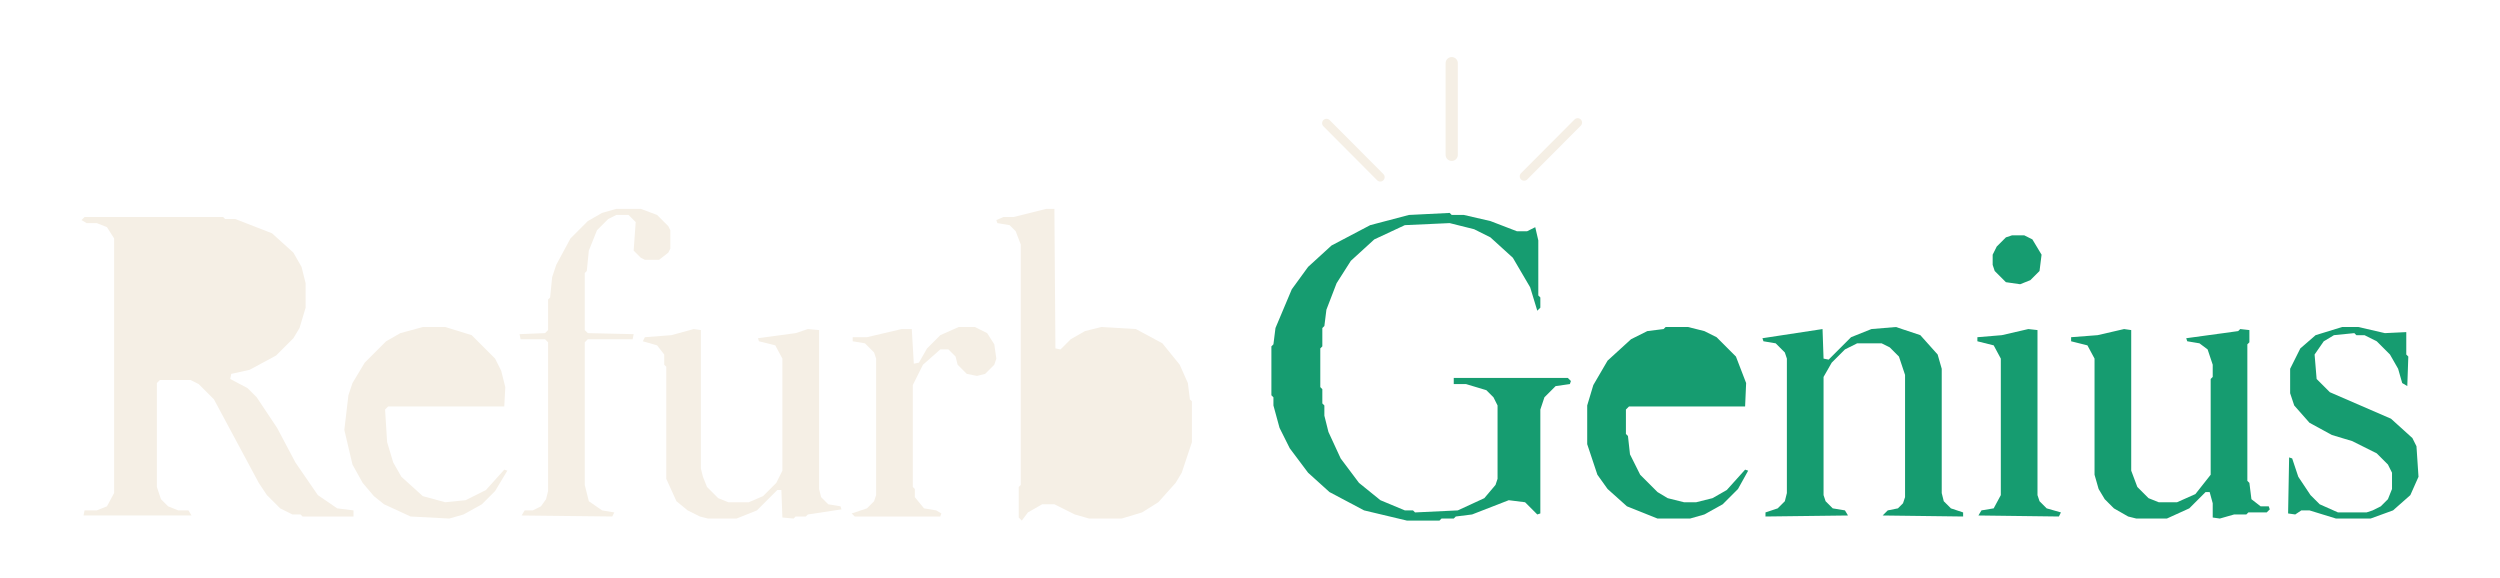
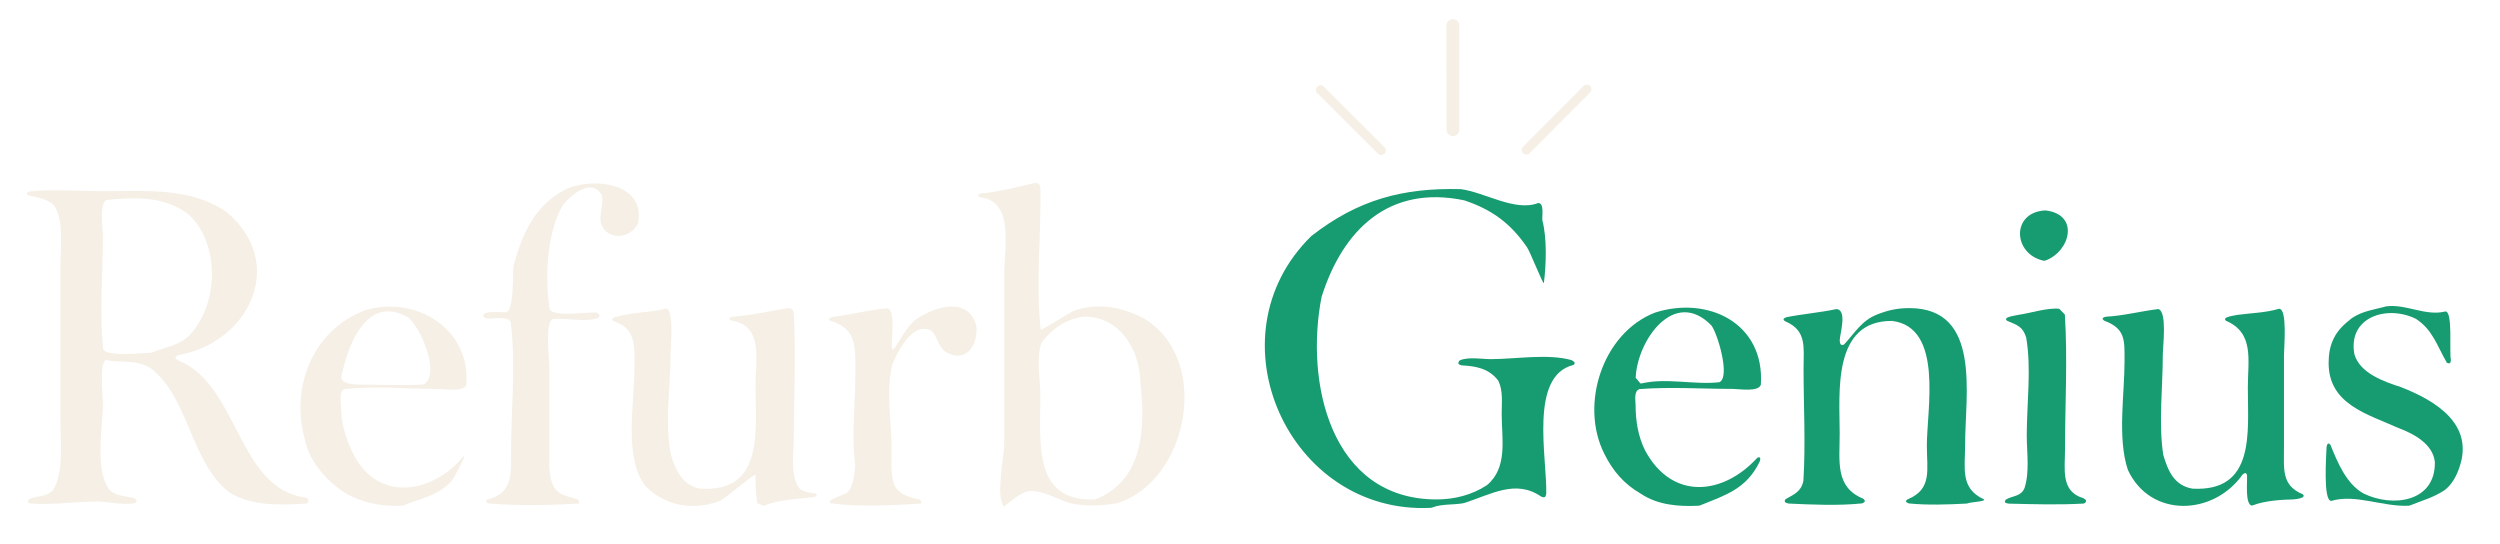
- <svg xmlns="http://www.w3.org/2000/svg" viewBox="108.50 533.00 1227.00 283.50">
+ <svg xmlns="http://www.w3.org/2000/svg" viewBox="137.53 550.00 1176.03 255.76">
  <g fill="#F5EFE5" fill-rule="evenodd">
-     <path d="M 409.00 786.50 L 364.50 786.00 L 366.00 783.50 L 370.00 783.50 L 374.00 781.50 L 376.50 778.00 L 377.50 774.00 L 377.50 701.00 L 376.00 699.50 L 364.00 699.50 L 363.50 697.00 L 376.00 696.50 L 377.50 695.00 L 377.50 680.00 L 378.50 679.00 L 379.50 669.00 L 381.50 663.00 L 388.50 650.00 L 397.00 641.50 L 404.00 637.50 L 411.00 635.50 L 423.00 635.50 L 431.00 638.50 L 436.50 644.00 L 437.50 646.00 L 437.50 655.00 L 436.50 657.00 L 432.00 660.50 L 425.00 660.50 L 423.00 659.50 L 419.50 656.00 L 420.50 642.00 L 417.00 638.50 L 411.00 638.50 L 407.00 640.50 L 401.50 646.00 L 397.50 656.00 L 396.50 666.00 L 395.50 667.00 L 395.50 695.00 L 397.00 696.50 L 419.50 697.00 L 419.00 699.50 L 397.00 699.50 L 395.50 701.00 L 395.50 771.00 L 397.50 779.00 L 404.00 783.50 L 410.00 784.50 L 409.00 786.50 Z" />
-     <path d="M 610.00 788.50 L 608.50 787.00 L 608.50 772.00 L 609.50 771.00 L 609.50 653.00 L 607.00 646.50 L 604.00 643.50 L 598.00 642.50 L 597.50 641.00 L 601.00 639.50 L 606.00 639.50 L 622.00 635.50 L 626.00 635.50 L 626.50 704.00 L 629.00 704.50 L 634.00 699.50 L 641.00 695.50 L 649.00 693.50 L 666.00 694.50 L 679.00 701.50 L 687.50 712.00 L 691.50 721.00 L 692.50 729.00 L 693.50 730.00 L 693.50 750.00 L 688.50 765.00 L 685.50 770.00 L 677.00 779.50 L 669.00 784.50 L 659.00 787.50 L 643.00 787.50 L 636.00 785.50 L 626.00 780.50 L 620.00 780.50 L 613.00 784.50 L 610.00 788.50 Z" />
-     <path d="M 282.00 786.50 L 257.00 786.50 L 256.00 785.50 L 252.00 785.50 L 246.00 782.50 L 239.50 776.00 L 235.50 770.00 L 213.50 729.00 L 206.00 721.50 L 202.00 719.50 L 187.00 719.50 L 185.50 721.00 L 185.50 772.00 L 187.50 778.00 L 191.00 781.50 L 196.00 783.50 L 201.00 783.50 L 202.50 786.00 L 149.50 786.00 L 150.00 783.50 L 156.00 783.50 L 161.00 781.50 L 164.50 775.00 L 164.50 650.00 L 161.00 644.50 L 156.00 642.50 L 151.00 642.50 L 148.50 641.00 L 150.00 639.50 L 218.00 639.50 L 219.00 640.50 L 224.00 640.50 L 242.00 647.50 L 252.50 657.00 L 256.50 664.00 L 258.50 672.00 L 258.50 684.00 L 255.50 694.00 L 252.50 699.00 L 244.00 707.50 L 231.00 714.50 L 222.00 716.50 L 221.50 719.00 L 230.00 723.50 L 234.50 728.00 L 244.50 743.00 L 253.50 760.00 L 264.50 776.00 L 274.00 782.50 L 282.00 783.50 L 282.00 786.50 Z" />
-     <path d="M 208.50 715.00 L 213.00 714.50 L 222.00 710.50 L 230.50 702.00 L 234.50 693.00 L 235.50 684.00 L 236.50 683.00 L 235.50 667.00 L 230.50 656.00 L 220.00 646.50 L 211.00 643.50 L 187.00 643.50 L 185.50 645.00 L 185.50 714.00 L 187.00 715.50 L 208.50 715.00 Z" />
-     <path d="M 329.00 787.50 L 310.00 786.50 L 297.00 780.50 L 292.00 776.50 L 286.50 770.00 L 281.50 761.00 L 277.50 744.00 L 279.50 727.00 L 281.50 721.00 L 287.50 711.00 L 298.00 700.50 L 305.00 696.50 L 316.00 693.50 L 327.00 693.50 L 340.00 697.50 L 351.50 709.00 L 354.50 715.00 L 356.50 723.00 L 356.00 732.50 L 299.00 732.50 L 297.50 734.00 L 298.50 750.00 L 301.50 760.00 L 305.50 767.00 L 316.00 776.50 L 327.00 779.50 L 337.00 778.50 L 347.00 773.50 L 356.00 763.50 L 357.50 764.00 L 351.50 774.00 L 345.00 780.50 L 336.00 785.50 L 329.00 787.50 Z" />
-     <path d="M 570.00 786.50 L 528.00 786.50 L 526.50 785.00 L 534.00 782.50 L 537.50 779.00 L 538.50 776.00 L 538.50 709.00 L 537.50 706.00 L 533.00 701.50 L 527.00 700.50 L 527.00 698.50 L 534.00 698.50 L 551.00 694.50 L 556.00 694.50 L 557.00 711.50 L 559.50 711.00 L 563.50 704.00 L 570.00 697.50 L 579.00 693.50 L 587.00 693.50 L 593.00 696.50 L 596.50 702.00 L 597.50 709.00 L 596.50 712.00 L 592.00 716.50 L 588.00 717.50 L 583.00 716.50 L 578.50 712.00 L 577.50 708.00 L 574.00 704.50 L 570.00 704.50 L 561.50 712.00 L 556.50 722.00 L 556.50 772.00 L 557.50 773.00 L 557.50 777.00 L 562.00 782.50 L 568.00 783.50 L 570.50 785.00 L 570.00 786.50 Z" />
-     <path d="M 498.00 787.50 L 492.50 787.00 L 492.00 773.50 L 490.00 773.50 L 480.00 783.50 L 470.00 787.50 L 456.00 787.50 L 452.00 786.50 L 446.00 783.50 L 440.50 779.00 L 435.50 768.00 L 435.50 713.00 L 434.50 712.00 L 434.50 707.00 L 431.00 702.50 L 424.00 700.50 L 425.00 698.50 L 438.00 697.50 L 449.00 694.50 L 452.50 695.00 L 452.50 763.00 L 453.50 767.00 L 455.50 772.00 L 461.00 777.50 L 466.00 779.50 L 476.00 779.50 L 483.00 776.50 L 489.50 770.00 L 492.50 764.00 L 492.50 709.00 L 489.00 702.50 L 481.00 700.50 L 480.50 699.00 L 499.00 696.50 L 505.00 694.50 L 510.50 695.00 L 510.50 773.00 L 511.50 777.00 L 515.00 780.50 L 521.00 781.50 L 521.50 783.00 L 505.00 785.50 L 504.00 786.50 L 499.00 786.50 L 498.00 787.50 Z" />
-     <path d="M 337.50 729.00 L 338.50 728.00 L 338.50 720.00 L 337.50 719.00 L 336.50 710.00 L 332.50 702.00 L 329.00 698.50 L 324.00 696.50 L 314.00 697.50 L 305.50 704.00 L 300.50 713.00 L 298.50 721.00 L 299.00 729.50 L 337.50 729.00 Z" />
-     <path d="M 652.50 784.00 L 656.00 783.50 L 663.00 779.50 L 667.50 774.00 L 671.50 766.00 L 673.50 758.00 L 673.50 752.00 L 674.50 751.00 L 674.50 734.00 L 673.50 733.00 L 673.50 726.00 L 671.50 718.00 L 667.50 709.00 L 660.00 701.50 L 656.00 699.50 L 646.00 698.50 L 637.00 701.50 L 626.50 711.00 L 626.50 764.00 L 629.50 775.00 L 636.00 781.50 L 644.00 784.50 L 652.50 784.00 Z" />
+     <path d="M 409.52 786.88 C 396.01 787.70 380.82 787.98 367.55 786.83 C 366.35 786.43 365.41 785.79 366.93 785.02 C 378.40 782.02 377.94 773.75 377.94 763.49 C 377.94 743.29 380.29 721.47 377.78 701.45 C 376.30 698.52 369.24 700.11 366.37 699.81 C 364.98 699.26 364.36 698.57 365.54 697.38 C 368.63 696.34 372.42 697.00 375.65 696.90 C 379.37 696.18 378.62 679.08 379.10 675.13 C 383.25 659.71 389.37 645.97 404.45 638.69 C 417.05 633.42 441.31 636.05 437.68 654.98 C 434.29 662.41 423.26 663.49 420.21 655.17 C 419.34 650.61 421.48 646.39 420.72 641.99 C 415.97 632.62 403.91 642.99 401.21 648.41 C 394.70 661.45 393.81 681.28 396.13 695.59 C 398.42 699.28 413.80 696.71 418.06 697.03 C 419.46 697.50 420.03 698.21 419.06 699.50 C 412.83 701.81 404.18 699.35 397.57 700.07 C 393.76 701.75 395.94 718.89 395.94 722.94 C 395.94 735.98 395.94 749.02 395.94 762.05 C 395.94 767.90 395.25 775.41 398.96 780.33 C 401.86 783.51 405.67 783.57 409.49 785.02 L 410.09 786.65 L 409.52 786.88 Z" />
+     <path d="M 609.50 788.08 C 606.00 781.75 609.94 765.58 609.94 758.18 C 609.94 731.69 609.94 705.19 609.94 678.70 C 609.94 666.84 614.83 644.71 598.73 642.83 C 597.25 642.27 597.31 641.55 598.78 641.03 C 607.36 640.31 615.96 638.03 624.34 636.07 C 626.09 636.11 626.62 636.60 626.91 638.32 C 627.44 660.26 624.64 683.21 627.07 705.01 C 627.46 705.77 640.35 697.04 643.15 696.02 C 654.47 692.35 665.20 694.40 675.58 699.77 C 707.72 718.92 696.57 776.50 662.89 786.75 C 655.22 787.91 648.52 788.26 640.86 786.71 C 634.52 784.74 628.18 780.45 621.41 781.05 C 616.47 782.24 613.93 785.36 609.96 788.12 L 609.50 788.08 Z M 653.33 784.72 C 675.66 775.47 676.39 750.87 673.96 729.60 C 673.64 713.98 663.83 698.58 647.21 698.96 C 639.21 699.95 632.26 704.71 627.51 711.13 C 624.82 717.82 626.94 729.05 626.94 736.26 C 626.94 757.41 623.08 786.40 652.65 784.89 L 653.33 784.72 Z" />
+     <path d="M 281.52 786.88 C 269.28 787.62 255.59 788.23 245.06 781.36 C 227.26 767.20 226.42 737.25 208.62 723.36 C 201.52 718.83 195.26 720.93 187.37 719.40 C 184.24 720.26 185.94 736.59 185.94 739.80 C 185.94 750.51 181.78 772.41 189.45 780.87 C 192.90 783.60 196.69 783.23 200.63 784.37 C 201.93 785.15 202.33 785.82 200.89 786.71 C 195.32 787.74 188.76 785.94 183.00 785.94 C 172.54 785.94 162.17 787.65 151.77 786.84 C 150.22 786.28 150.35 785.60 151.58 784.66 C 155.38 783.04 159.17 783.91 162.42 780.64 C 167.71 772.32 165.94 757.26 165.94 747.60 C 165.94 723.43 165.94 699.27 165.94 675.10 C 165.94 666.95 167.78 653.45 162.88 646.48 C 159.50 643.35 155.30 643.04 151.06 641.91 C 149.53 641.23 150.08 640.57 151.40 640.07 C 162.65 638.90 174.54 639.94 185.86 639.94 C 205.68 639.94 226.73 637.96 243.98 649.62 C 272.84 673.59 254.90 711.28 221.07 717.14 C 219.60 717.95 219.87 718.62 221.17 719.47 C 249.90 730.71 249.13 780.09 281.42 784.09 C 282.67 784.72 282.98 785.47 282.12 786.64 L 281.52 786.88 Z M 209.33 715.72 C 215.12 713.38 220.61 712.71 225.69 708.67 C 240.34 694.52 241.51 665.47 226.51 651.06 C 215.13 642.18 201.15 642.68 187.64 644.06 C 184.13 645.51 185.94 657.74 185.94 661.19 C 185.94 678.59 184.23 696.98 186.07 714.27 C 187.66 717.99 204.71 716.09 208.65 715.89 L 209.33 715.72 Z" />
+     <path d="M 326.65 787.89 C 317.09 788.38 306.82 786.46 298.70 781.11 C 290.43 775.43 282.65 766.36 280.80 756.21 C 274.25 731.93 284.62 705.46 308.99 696.08 C 332.53 688.61 359.37 704.48 356.82 731.21 C 355.52 734.50 346.30 732.94 343.22 732.94 C 328.92 732.94 313.69 731.43 299.49 733.08 C 296.97 734.29 297.94 738.71 297.94 741.09 C 297.94 749.06 300.27 756.90 303.94 763.96 C 316.04 787.15 342.14 781.56 355.96 764.17 C 357.03 763.36 351.52 774.33 349.83 776.49 C 343.27 783.32 335.53 784.40 327.33 787.72 L 326.65 787.89 Z M 337.31 730.67 C 344.55 724.91 335.18 703.50 329.39 699.26 C 309.65 688.02 300.78 713.35 298.06 727.54 C 298.32 730.76 304.38 730.92 307.03 730.94 C 316.86 730.94 326.84 731.45 336.65 730.88 L 337.31 730.67 Z" />
+     <path d="M 570.52 786.88 C 557.23 787.69 541.60 788.57 528.43 786.77 C 525.84 785.33 534.41 782.74 535.83 781.89 C 539.22 778.95 539.41 773.06 539.84 768.91 C 538.02 755.01 539.94 739.21 539.94 724.88 C 539.94 713.00 540.52 704.50 528.03 700.83 C 526.63 699.97 528.36 699.39 529.23 699.09 C 537.81 698.10 546.50 695.63 555.07 695.06 C 558.85 696.23 556.84 709.53 557.00 713.04 C 557.26 714.62 557.63 714.79 558.61 713.47 C 561.24 709.25 563.71 704.68 567.27 701.15 C 575.31 694.76 593.00 688.54 596.82 703.39 C 597.63 712.36 592.03 721.35 582.12 715.39 C 578.80 712.78 578.63 708.68 575.86 705.69 C 566.95 700.84 560.03 715.01 557.36 721.21 C 554.14 732.94 556.94 749.10 556.94 761.29 C 556.94 766.98 556.20 773.67 558.66 778.97 C 561.52 783.24 565.72 783.96 570.46 785.09 L 571.09 786.65 L 570.52 786.88 Z" />
+     <path d="M 496.65 787.89 L 493.75 786.65 C 492.98 782.17 493.08 777.93 492.89 773.38 C 492.68 772.48 479.66 783.71 476.25 785.61 C 463.79 790.32 450.45 788.17 441.15 778.60 C 430.90 765.72 435.94 739.96 435.94 724.41 C 435.94 714.81 437.47 704.82 426.84 701.38 C 425.54 700.79 424.95 700.41 426.28 699.41 C 433.88 696.85 442.99 697.20 450.91 695.20 C 454.76 695.58 452.94 713.86 452.94 717.43 C 452.94 732.05 450.01 750.23 453.29 764.45 C 455.45 771.37 458.65 778.08 466.54 779.84 C 497.36 782.13 492.94 752.20 492.94 730.64 C 492.94 718.95 496.63 702.93 481.50 700.79 C 479.96 700.02 480.67 699.38 482.01 699.01 C 490.90 698.47 499.18 696.31 507.95 695.00 C 509.63 695.05 510.39 695.29 510.86 696.97 C 512.09 716.36 510.94 736.19 510.94 755.61 C 510.94 763.06 509.02 773.38 513.58 779.80 C 515.52 781.43 518.14 781.82 520.60 782.02 C 522.15 782.46 522.06 783.12 520.66 783.77 C 513.31 784.77 504.25 784.91 497.33 787.72 L 496.65 787.89 Z" />
  </g>
  <g fill="#169C70" fill-rule="evenodd">
-     <path d="M 815.00 788.50 L 799.00 788.50 L 778.00 783.50 L 761.00 774.50 L 750.50 765.00 L 741.50 753.00 L 736.50 743.00 L 733.50 732.00 L 733.50 728.00 L 732.50 727.00 L 732.50 703.00 L 733.50 702.00 L 734.50 694.00 L 742.50 675.00 L 750.50 664.00 L 762.00 653.50 L 781.00 643.50 L 800.00 638.50 L 820.00 637.50 L 821.00 638.50 L 827.00 638.50 L 840.00 641.50 L 853.00 646.50 L 858.00 646.50 L 862.00 644.50 L 863.50 651.00 L 863.50 678.00 L 864.50 679.00 L 864.50 684.00 L 863.00 685.50 L 859.50 674.00 L 851.00 659.50 L 840.00 649.50 L 832.00 645.50 L 820.00 642.50 L 798.00 643.50 L 783.00 650.50 L 771.50 661.00 L 764.50 672.00 L 759.50 685.00 L 758.50 693.00 L 757.50 694.00 L 757.50 703.00 L 756.50 704.00 L 756.50 723.00 L 757.50 724.00 L 757.50 731.00 L 758.50 732.00 L 758.50 737.00 L 760.50 745.00 L 766.50 758.00 L 775.50 770.00 L 786.00 778.50 L 798.00 783.50 L 802.00 783.50 L 803.00 784.50 L 824.00 783.50 L 837.00 777.50 L 842.50 771.00 L 843.50 768.00 L 843.50 732.00 L 841.50 728.00 L 838.00 724.50 L 828.00 721.50 L 822.00 721.50 L 822.00 718.50 L 878.00 718.50 L 879.50 720.00 L 879.00 721.50 L 872.00 722.50 L 866.50 728.00 L 864.50 734.00 L 864.50 785.00 L 863.00 785.50 L 857.00 779.50 L 849.00 778.50 L 831.00 785.50 L 823.00 786.50 L 822.00 787.50 L 816.00 787.50 L 815.00 788.50 Z" />
-     <path d="M 1100.00 672.50 L 1093.00 671.50 L 1087.50 666.00 L 1086.50 663.00 L 1086.50 658.00 L 1088.50 654.00 L 1093.00 649.50 L 1096.00 648.50 L 1102.00 648.50 L 1106.00 650.50 L 1110.50 658.00 L 1109.50 666.00 L 1105.00 670.50 L 1100.00 672.50 Z" />
-     <path d="M 938.00 787.50 L 922.00 787.50 L 907.00 781.50 L 897.50 773.00 L 892.50 766.00 L 887.50 751.00 L 887.50 732.00 L 890.50 722.00 L 897.50 710.00 L 909.00 699.50 L 917.00 695.50 L 925.00 694.50 L 926.00 693.50 L 937.00 693.50 L 945.00 695.50 L 951.00 698.50 L 960.50 708.00 L 965.50 721.00 L 965.00 732.50 L 908.00 732.50 L 906.50 734.00 L 906.50 746.00 L 907.50 747.00 L 908.50 756.00 L 913.50 766.00 L 922.00 774.50 L 927.00 777.50 L 935.00 779.50 L 941.00 779.50 L 949.00 777.50 L 956.00 773.50 L 965.00 763.50 L 966.50 764.00 L 961.50 773.00 L 954.00 780.50 L 945.00 785.50 L 938.00 787.50 Z" />
-     <path d="M 1072.00 786.50 L 1032.50 786.00 L 1035.00 783.50 L 1040.00 782.50 L 1042.50 780.00 L 1043.50 777.00 L 1043.50 717.00 L 1040.50 708.00 L 1036.00 703.50 L 1032.00 701.50 L 1020.00 701.50 L 1014.00 704.50 L 1007.50 711.00 L 1003.50 718.00 L 1003.50 776.00 L 1004.50 779.00 L 1008.00 782.50 L 1014.00 783.50 L 1015.50 786.00 L 975.00 786.50 L 975.00 784.50 L 981.00 782.50 L 984.50 779.00 L 985.50 775.00 L 985.50 709.00 L 984.50 706.00 L 980.00 701.50 L 974.00 700.50 L 973.50 699.00 L 1003.00 694.50 L 1003.50 709.00 L 1006.00 709.50 L 1017.00 698.50 L 1027.00 694.50 L 1039.00 693.50 L 1051.00 697.50 L 1059.50 707.00 L 1061.50 714.00 L 1061.50 775.00 L 1062.50 779.00 L 1066.00 782.50 L 1072.00 784.50 L 1072.00 786.50 Z" />
-     <path d="M 1272.00 787.50 L 1255.00 787.50 L 1242.00 783.50 L 1238.00 783.50 L 1235.00 785.50 L 1231.50 785.00 L 1232.00 757.50 L 1233.50 758.00 L 1236.50 767.00 L 1242.50 776.00 L 1247.00 780.50 L 1256.00 784.50 L 1270.00 784.50 L 1273.00 783.50 L 1277.00 781.50 L 1280.50 778.00 L 1282.50 773.00 L 1282.50 765.00 L 1280.50 761.00 L 1275.00 755.50 L 1263.00 749.50 L 1253.00 746.50 L 1242.00 740.50 L 1234.50 732.00 L 1232.50 726.00 L 1232.50 714.00 L 1237.50 704.00 L 1245.00 697.50 L 1258.00 693.50 L 1266.00 693.50 L 1279.00 696.50 L 1289.50 696.00 L 1289.50 707.00 L 1290.50 708.00 L 1290.00 722.50 L 1287.50 721.00 L 1285.50 714.00 L 1281.50 707.00 L 1275.00 700.50 L 1269.00 697.50 L 1265.00 697.50 L 1264.00 696.50 L 1254.00 697.50 L 1249.00 700.50 L 1244.50 707.00 L 1245.50 719.00 L 1252.00 725.50 L 1282.00 738.50 L 1292.50 748.00 L 1294.50 752.00 L 1295.50 767.00 L 1291.50 776.00 L 1283.00 783.50 L 1272.00 787.50 Z" />
-     <path d="M 1119.00 786.50 L 1079.50 786.00 L 1081.00 783.50 L 1087.00 782.50 L 1090.50 776.00 L 1090.50 709.00 L 1087.00 702.50 L 1079.00 700.50 L 1079.00 698.50 L 1091.00 697.50 L 1104.00 694.50 L 1108.50 695.00 L 1108.50 776.00 L 1109.50 779.00 L 1113.00 782.50 L 1120.00 784.50 L 1119.00 786.50 Z" />
-     <path d="M 1198.00 787.50 L 1194.50 787.00 L 1194.50 780.00 L 1193.00 774.50 L 1191.00 774.50 L 1183.00 782.50 L 1172.00 787.50 L 1157.00 787.50 L 1153.00 786.50 L 1146.00 782.50 L 1141.50 778.00 L 1138.50 773.00 L 1136.50 766.00 L 1136.50 709.00 L 1133.00 702.50 L 1125.00 700.50 L 1125.00 698.50 L 1138.00 697.50 L 1151.00 694.50 L 1154.50 695.00 L 1154.50 764.00 L 1157.50 772.00 L 1163.00 777.50 L 1168.00 779.50 L 1177.00 779.50 L 1186.00 775.50 L 1193.50 766.00 L 1193.50 719.00 L 1194.50 718.00 L 1194.50 712.00 L 1192.00 704.50 L 1188.00 701.50 L 1182.00 700.50 L 1181.50 699.00 L 1207.00 695.50 L 1208.00 694.50 L 1212.50 695.00 L 1212.50 701.00 L 1211.50 702.00 L 1211.50 769.00 L 1212.50 770.00 L 1213.50 778.00 L 1218.00 781.50 L 1222.00 781.50 L 1222.50 783.00 L 1221.00 784.50 L 1212.00 784.50 L 1211.00 785.50 L 1205.00 785.50 L 1198.00 787.50 Z" />
-     <path d="M 946.50 729.00 L 947.50 728.00 L 947.50 723.00 L 946.50 722.00 L 945.50 710.00 L 941.50 702.00 L 936.00 697.50 L 932.00 696.50 L 924.00 697.50 L 917.00 701.50 L 912.50 707.00 L 907.50 720.00 L 906.50 728.00 L 908.00 729.50 L 946.50 729.00 Z" />
+     <path d="M 810.65 788.89 C 743.84 792.31 705.96 708.50 754.37 661.06 C 776.27 643.97 797.30 638.28 824.70 638.97 C 835.88 640.42 850.25 649.71 861.06 645.52 C 864.08 645.36 862.85 651.62 863.08 653.67 C 865.30 662.15 864.89 674.41 863.79 683.13 C 863.35 683.88 857.53 668.78 855.82 666.26 C 848.09 655.01 839.27 648.54 826.33 644.24 C 790.98 636.86 769.24 657.97 759.22 689.65 C 751.31 729.82 763.42 784.94 813.32 784.94 C 821.67 784.94 830.01 782.85 837.01 778.22 C 846.96 769.94 843.94 756.27 843.94 744.59 C 843.94 739.40 844.66 733.93 842.37 729.13 C 838.00 723.32 831.94 722.23 825.06 721.87 C 823.50 721.48 823.07 720.86 824.17 719.56 C 828.09 717.74 834.55 718.94 838.84 718.94 C 850.33 718.94 865.61 716.28 876.66 719.36 C 877.76 719.92 878.96 720.54 877.75 721.66 C 856.68 726.77 865.35 765.56 864.91 782.35 C 864.60 784.02 864.06 784.24 862.51 783.60 C 850.51 775.30 838.93 782.59 826.26 786.65 C 821.55 787.60 815.69 786.95 811.33 788.72 L 810.65 788.89 Z" />
+     <path d="M 1099.05 672.68 C 1084.42 669.68 1083.39 649.85 1099.64 648.98 C 1115.93 650.77 1111.49 668.25 1099.70 672.57 L 1099.05 672.68 Z" />
+     <path d="M 936.65 787.89 C 927.29 788.37 917.41 787.63 909.39 782.25 C 901.65 777.83 896.16 771.50 892.23 763.49 C 880.55 740.44 891.30 706.68 916.02 697.07 C 940.87 689.04 967.75 701.95 965.86 730.93 C 964.80 734.55 955.64 732.94 952.52 732.94 C 938.06 732.94 923.18 731.92 908.77 733.03 C 905.96 734.03 906.94 738.35 906.94 740.78 C 906.94 747.98 908.15 755.47 911.44 761.97 C 924.18 785.56 948.09 782.95 964.18 765.35 C 965.72 764.62 965.75 765.67 965.40 766.94 C 959.21 779.95 949.46 782.81 937.33 787.72 L 936.65 787.89 Z M 909.86 730.35 C 921.44 727.62 934.54 731.13 946.35 729.80 C 951.64 727.32 945.44 706.81 942.62 703.13 C 925.10 685.08 907.63 710.26 906.98 727.71 L 909.20 730.37 L 909.86 730.35 Z" />
+     <path d="M 1270.65 787.89 C 1258.41 788.52 1245.59 782.24 1234.20 785.63 C 1230.24 785.75 1231.86 764.05 1231.97 760.26 C 1232.21 758.97 1232.69 757.90 1233.80 759.25 C 1237.10 767.41 1241.13 777.40 1249.21 782.07 C 1263.19 788.97 1283.20 786.09 1282.92 767.42 C 1282.09 758.86 1272.95 754.00 1265.75 751.33 C 1251.19 744.76 1232.94 740.21 1232.94 720.75 C 1232.94 716.65 1233.55 712.79 1235.39 709.09 C 1237.53 704.87 1240.34 702.48 1243.95 699.59 C 1249.15 696.19 1254.34 695.69 1260.11 694.10 C 1269.49 692.92 1278.50 698.86 1287.83 696.52 C 1291.48 696.16 1289.62 715.79 1290.46 719.22 C 1290.46 720.65 1289.93 721.42 1288.55 720.60 C 1284.04 712.92 1282.01 705.21 1274.06 700.02 C 1260.43 693.24 1241.87 699.10 1245.06 716.62 C 1247.59 725.53 1258.85 729.48 1266.86 732.07 C 1283.09 738.37 1301.56 749.44 1294.46 769.86 C 1293.07 773.95 1291.02 777.85 1287.54 780.56 C 1282.09 784.13 1277.24 785.33 1271.33 787.72 L 1270.65 787.89 Z" />
+     <path d="M 1062.65 786.89 C 1053.85 787.34 1044.17 787.71 1035.41 786.81 C 1034.03 786.29 1033.60 785.69 1035.00 784.84 C 1046.57 780.09 1043.94 770.87 1043.94 759.65 C 1043.94 742.50 1051.85 704.08 1027.69 700.97 C 999.25 700.65 1002.94 735.02 1002.94 753.97 C 1002.94 767.09 1000.66 779.12 1014.01 784.59 C 1015.26 785.66 1014.86 786.28 1013.43 786.81 C 1002.32 787.94 990.11 787.40 978.95 786.88 C 977.65 786.60 976.46 786.21 977.46 784.83 C 981.51 782.50 984.76 781.35 985.86 776.25 C 986.97 758.74 985.94 740.84 985.94 723.29 C 985.94 713.32 987.59 705.52 977.33 701.15 C 975.94 700.27 976.54 699.80 977.81 699.22 C 985.66 697.68 993.66 697.05 1001.50 695.38 C 1006.62 696.00 1002.99 707.07 1002.95 710.26 C 1003.12 711.73 1003.38 712.75 1004.99 712.06 C 1010.07 706.63 1013.30 700.66 1020.78 697.85 C 1025.91 695.85 1030.18 694.94 1035.71 694.94 C 1069.81 694.94 1061.94 735.77 1061.94 759.30 C 1061.94 770.27 1059.56 779.68 1070.66 784.83 C 1072.30 785.88 1064.71 786.16 1063.33 786.72 L 1062.65 786.89 Z" />
+     <path d="M 1117.65 786.88 C 1106.00 787.56 1093.98 787.19 1082.32 786.91 C 1080.92 786.67 1080.00 786.27 1081.16 784.97 C 1084.41 783.10 1088.12 783.66 1089.87 779.65 C 1092.37 772.12 1090.94 762.66 1090.94 754.76 C 1090.94 740.06 1093.20 723.27 1090.68 708.81 C 1089.07 703.59 1086.46 702.90 1081.75 700.94 C 1079.30 699.06 1085.76 698.49 1086.93 698.13 C 1092.63 697.30 1100.59 694.69 1106.22 695.25 L 1108.86 697.97 C 1110.20 718.89 1108.94 740.29 1108.94 761.26 C 1108.94 770.67 1106.78 781.19 1117.55 784.34 C 1118.69 784.99 1119.36 785.57 1118.29 786.66 L 1117.65 786.88 Z" />
+     <path d="M 1196.68 787.82 C 1193.61 786.90 1194.72 776.72 1194.59 773.84 C 1194.34 772.23 1193.60 772.26 1192.45 773.25 C 1178.73 792.72 1149.02 793.76 1138.51 771.04 C 1133.50 756.09 1136.94 735.56 1136.94 719.88 C 1136.94 710.01 1137.43 704.61 1127.43 700.88 C 1126.01 699.94 1126.65 699.36 1128.05 699.00 C 1136.39 698.55 1144.58 696.39 1152.88 695.38 C 1157.07 696.72 1154.94 712.92 1154.94 716.88 C 1154.94 732.08 1152.86 748.97 1155.15 763.99 C 1157.38 771.43 1160.20 778.35 1168.88 779.87 C 1198.52 781.45 1194.94 753.44 1194.94 732.27 C 1194.94 719.31 1198.07 706.64 1184.66 700.90 C 1182.46 699.04 1188.88 698.46 1190.04 698.12 C 1196.46 697.24 1203.32 697.15 1209.56 695.26 C 1213.67 694.97 1211.94 713.49 1211.94 717.02 C 1211.94 731.60 1211.94 746.18 1211.94 760.77 C 1211.94 770.87 1210.74 778.32 1220.78 782.51 C 1222.67 784.24 1217.74 784.79 1216.56 784.92 C 1210.74 785.03 1202.76 785.55 1197.33 787.71 L 1196.68 787.82 Z" />
  </g>
  <g fill="none" stroke="#F5EFE5" stroke-linecap="round">
-     <line x1="759.55" y1="593.46" x2="785.93" y2="619.95" stroke-width="4.32" />
-     <line x1="821.00" y1="564.00" x2="821.00" y2="609.00" stroke-width="6.00" />
-     <line x1="882.82" y1="593.16" x2="856.54" y2="619.54" stroke-width="4.32" />
+     <line x1="787.25" y1="620.75" x2="758.72" y2="592.27" stroke-width="4.32" />
+     <line x1="820.99" y1="562.00" x2="821.01" y2="611.00" stroke-width="6.00" />
+     <line x1="883.98" y1="591.98" x2="855.53" y2="620.53" stroke-width="4.32" />
  </g>
</svg>
